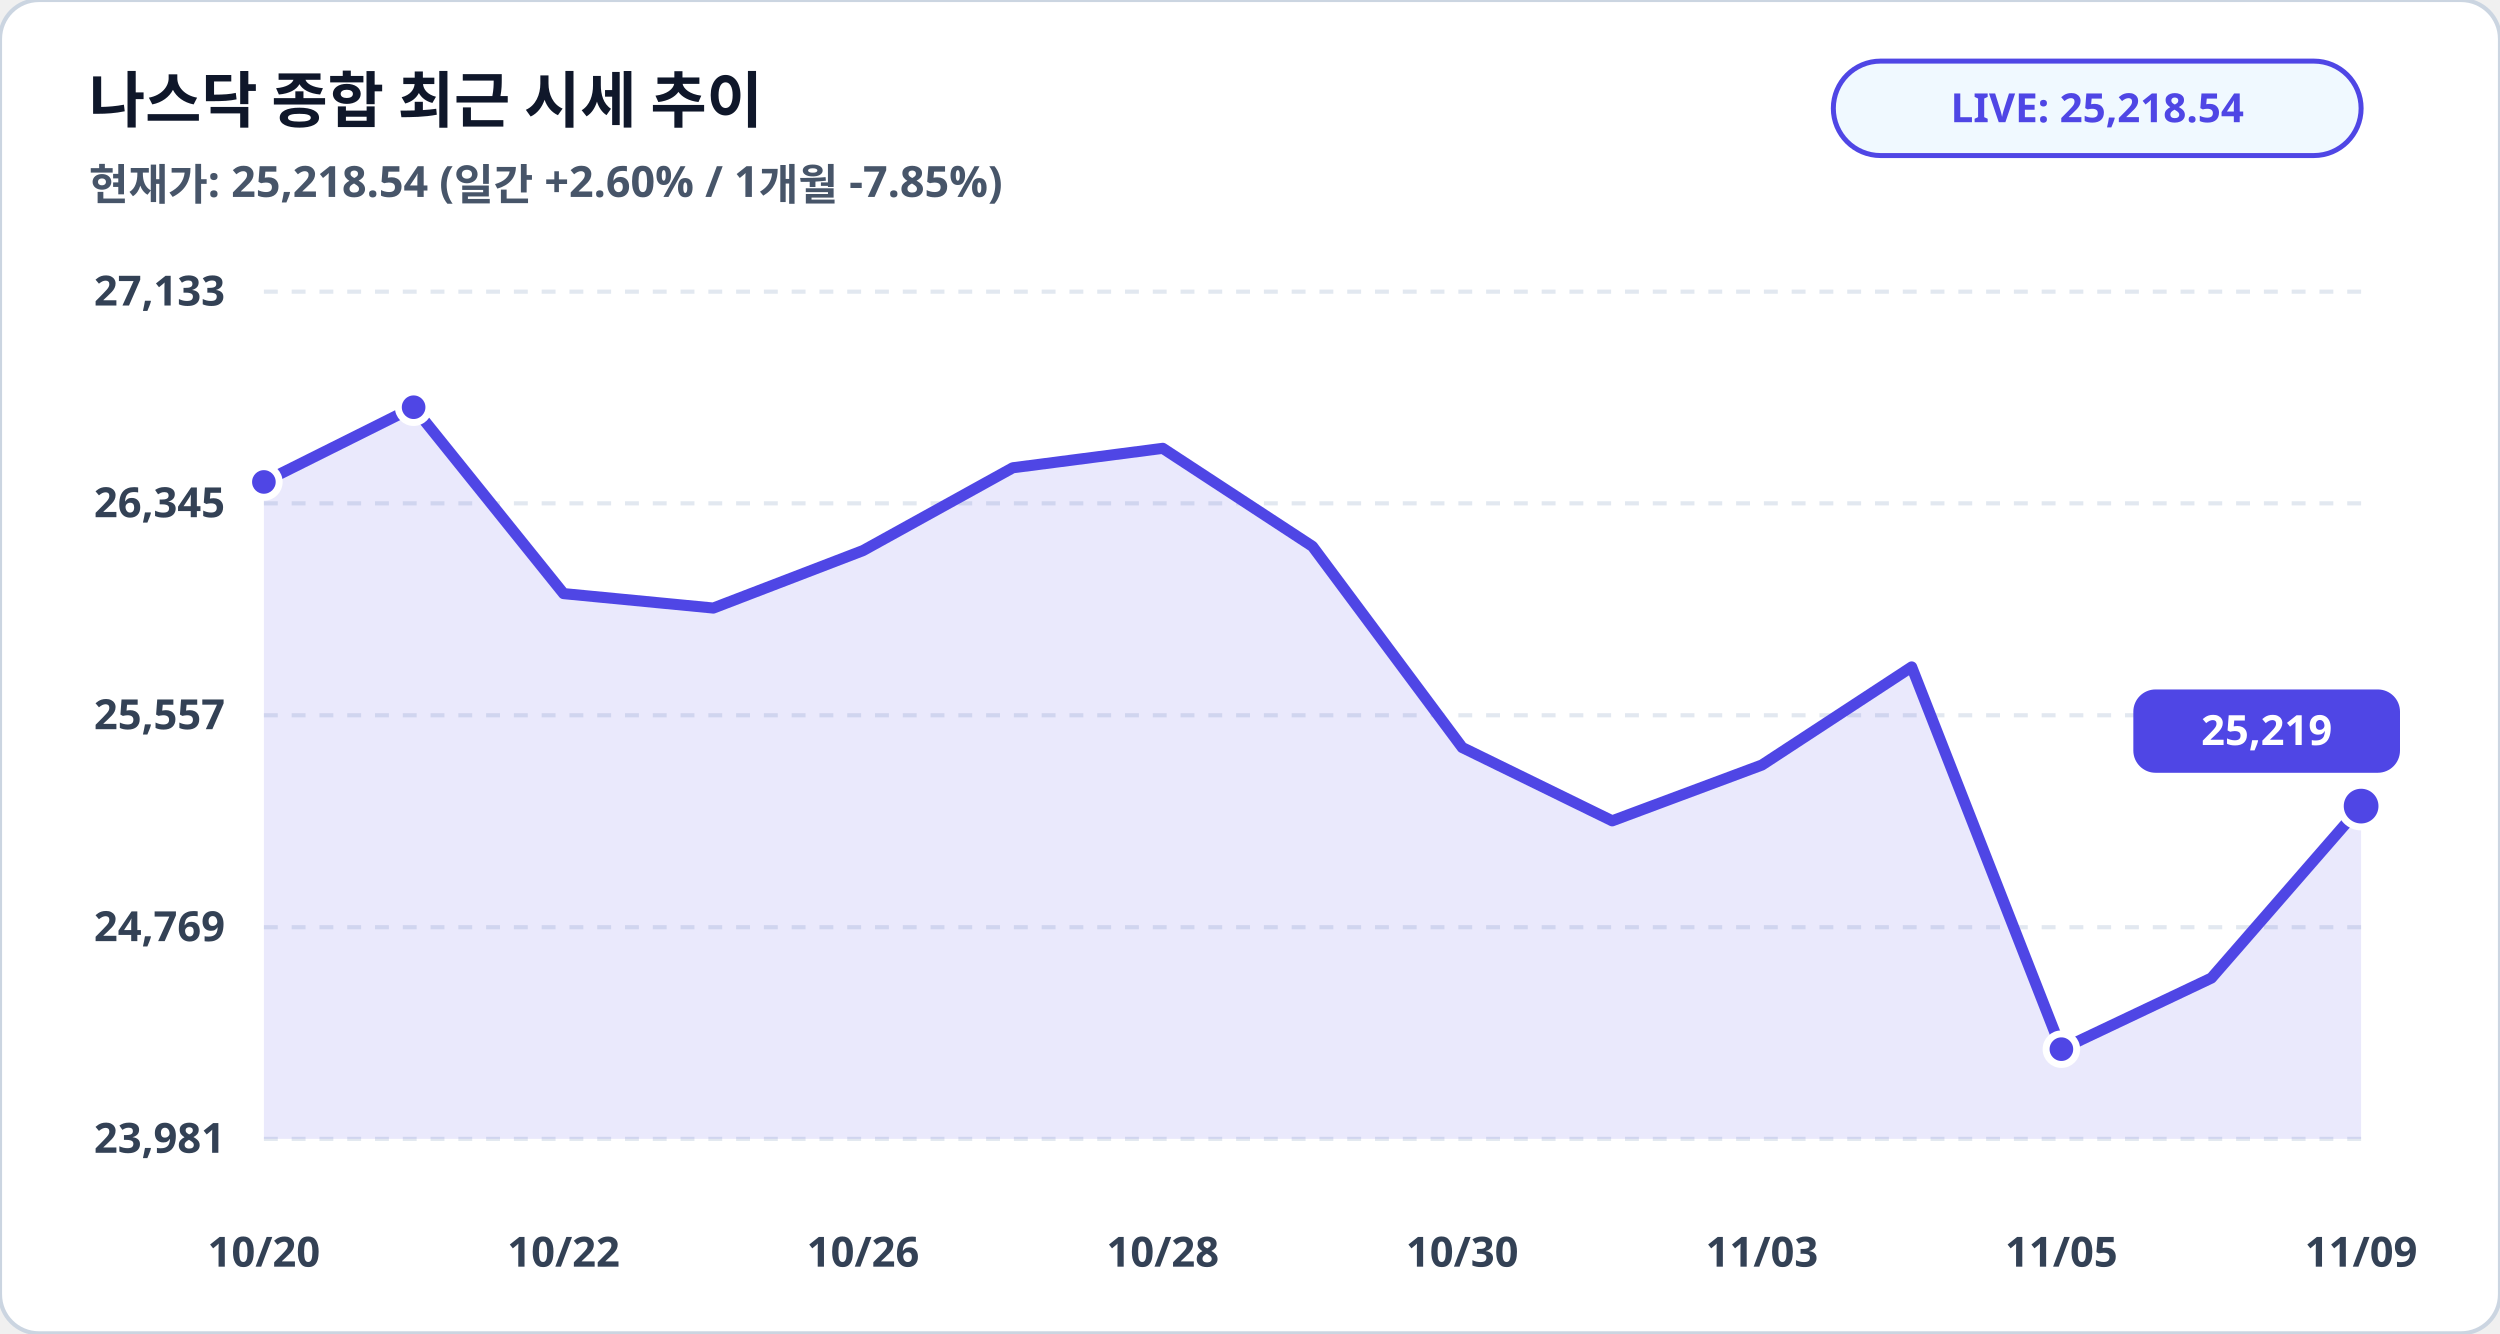
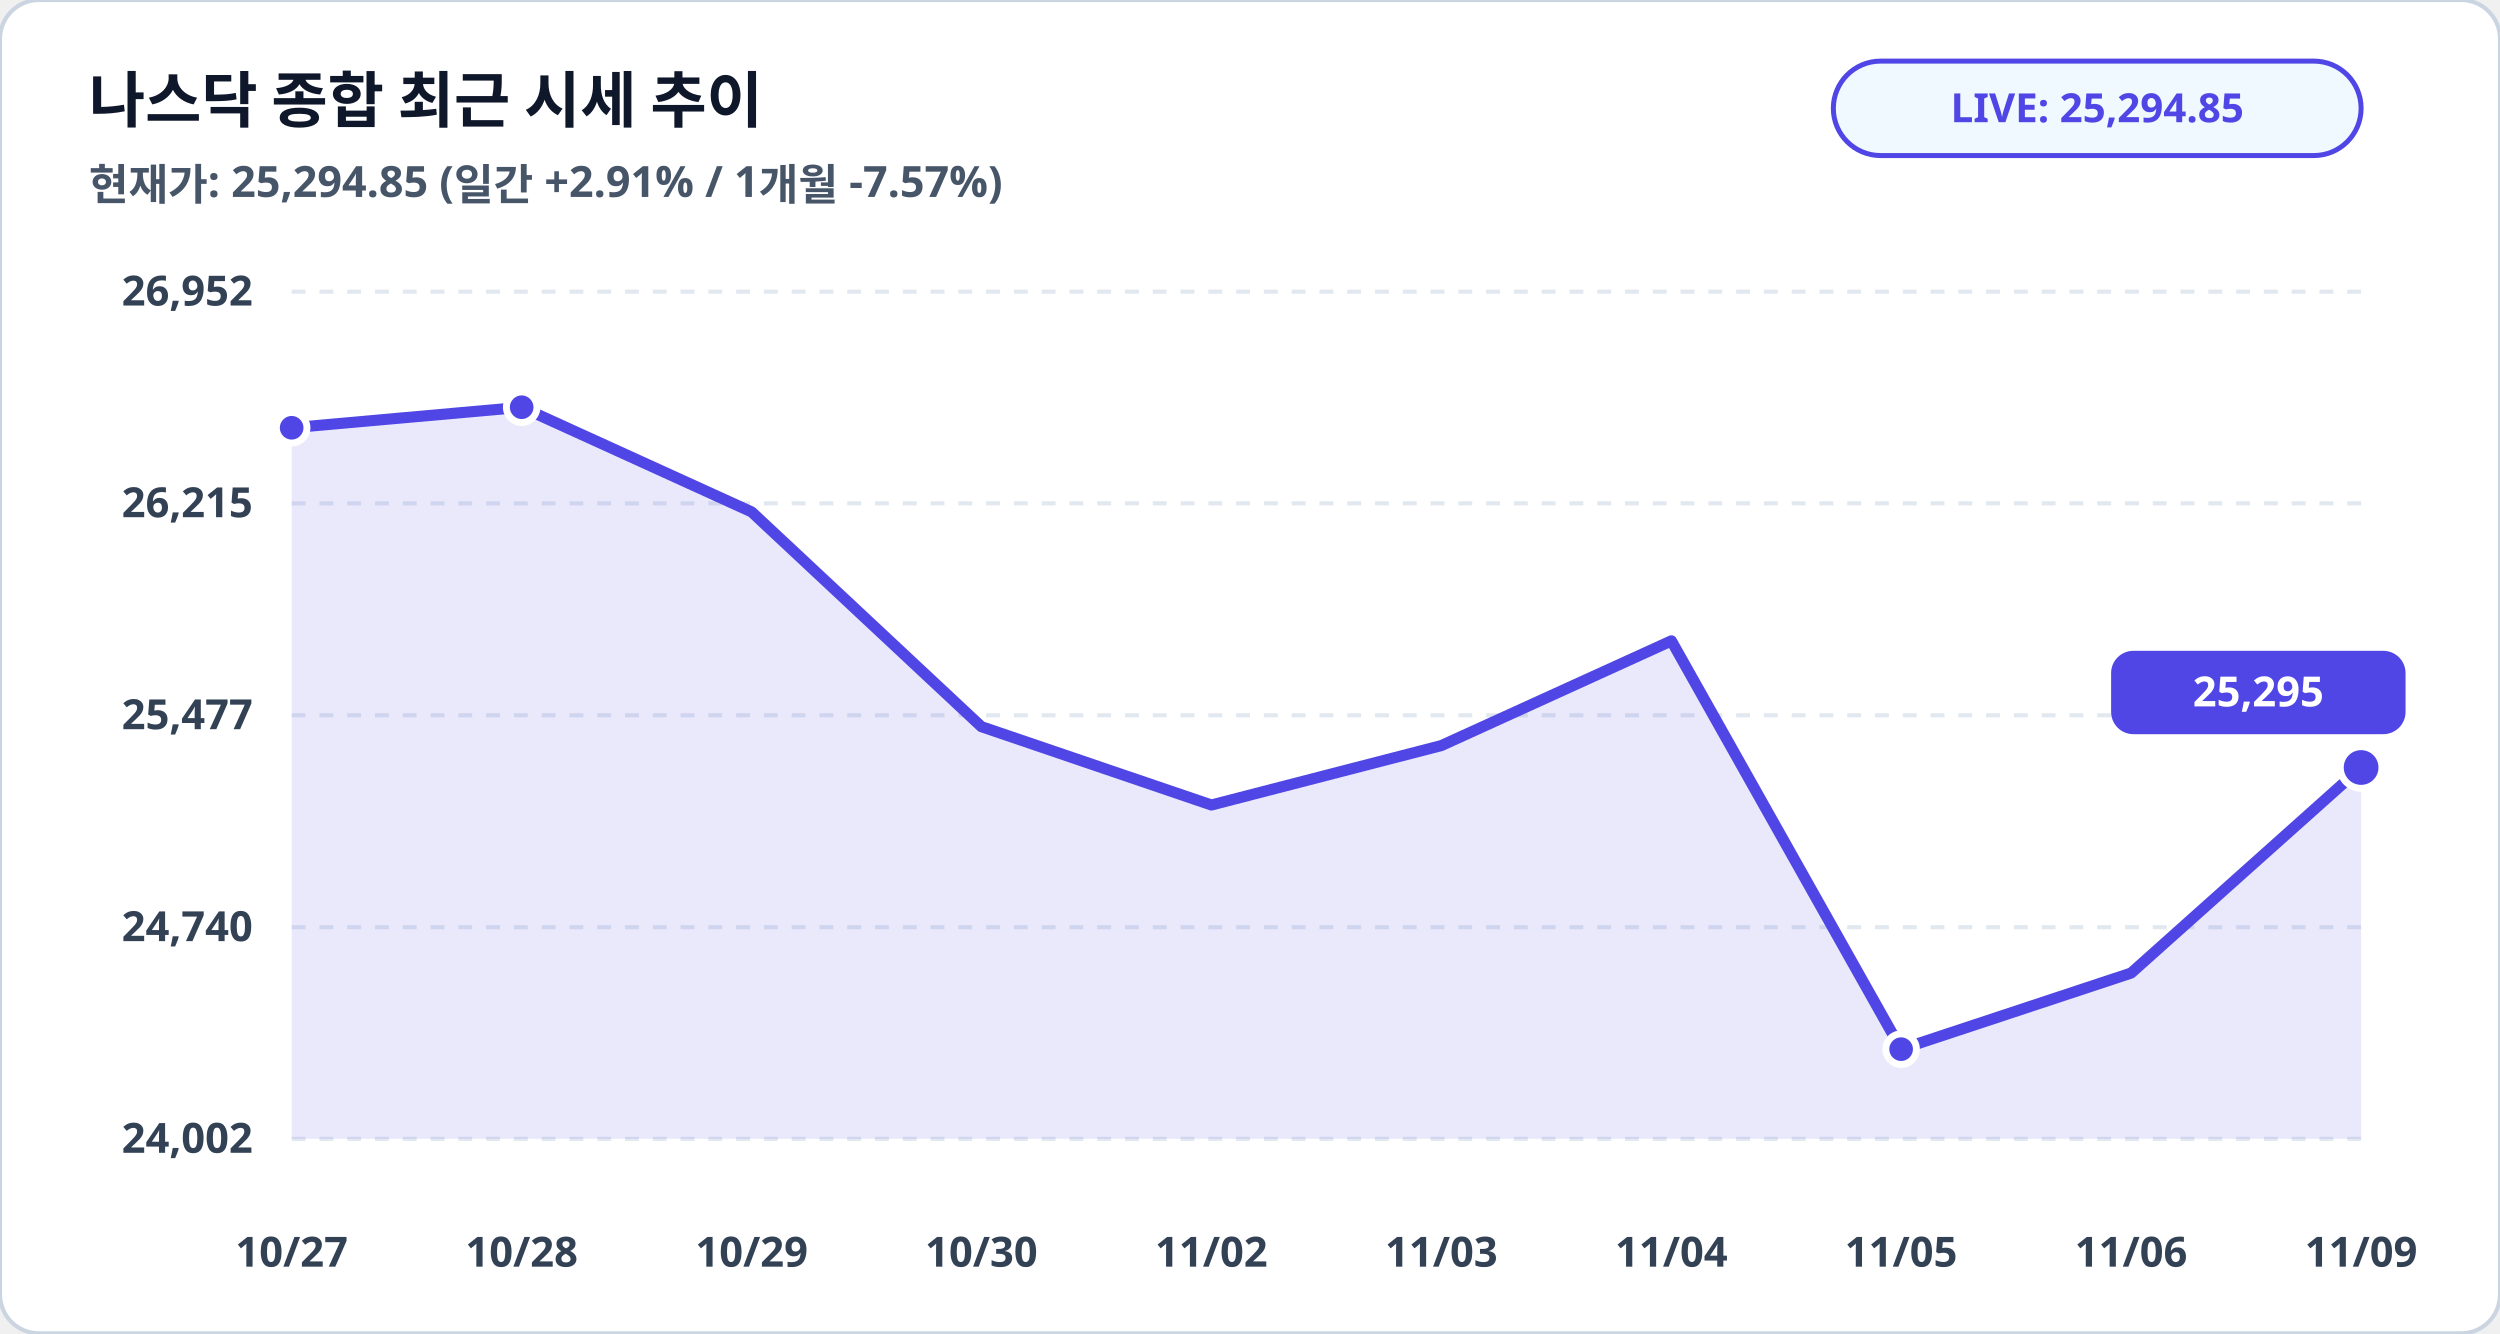
<svg xmlns="http://www.w3.org/2000/svg" viewBox="0 0 900 480" width="100%" height="100%">
  <rect width="900" height="480" rx="14" fill="#ffffff" stroke="#cbd5e1" stroke-width="1.5" />
  <text x="32" y="44" fill="#0f172a" font-family="Pretendard, sans-serif" font-size="22" font-weight="900">나스닥 종합 최근 시세 추이</text>
-   <text x="32" y="72" fill="#475569" font-family="Pretendard, sans-serif" font-size="15.5" font-weight="600">현재가: 25,218.54 (일간 +2.60% / 1개월 -7.85%)</text>
+   <text x="32" y="72" fill="#475569" font-family="Pretendard, sans-serif" font-size="15.5" font-weight="600">현재가: 25,294.85 (일간 +2.91% / 1개월 -7.57%)</text>
  <rect x="660" y="22" width="190" height="34" rx="17" fill="#f0f9ff" stroke="#4f46e5" stroke-width="1.8" />
-   <text x="755" y="44" fill="#4f46e5" font-family="Pretendard, sans-serif" font-size="14.5" font-weight="800" text-anchor="middle">LIVE: 25,218.54</text>
-   <line x1="95" y1="105.0" x2="850" y2="105.0" stroke="#e2e8f0" stroke-width="1.5" stroke-dasharray="5,5" />
-   <text x="81" y="110.0" fill="#334155" font-family="Pretendard, sans-serif" font-size="15" font-weight="700" text-anchor="end">27,133</text>
-   <line x1="95" y1="181.2" x2="850" y2="181.2" stroke="#e2e8f0" stroke-width="1.5" stroke-dasharray="5,5" />
-   <text x="81" y="186.2" fill="#334155" font-family="Pretendard, sans-serif" font-size="15" font-weight="700" text-anchor="end">26,345</text>
-   <line x1="95" y1="257.5" x2="850" y2="257.5" stroke="#e2e8f0" stroke-width="1.5" stroke-dasharray="5,5" />
-   <text x="81" y="262.5" fill="#334155" font-family="Pretendard, sans-serif" font-size="15" font-weight="700" text-anchor="end">25,557</text>
-   <line x1="95" y1="333.8" x2="850" y2="333.8" stroke="#e2e8f0" stroke-width="1.5" stroke-dasharray="5,5" />
-   <text x="81" y="338.8" fill="#334155" font-family="Pretendard, sans-serif" font-size="15" font-weight="700" text-anchor="end">24,769</text>
-   <line x1="95" y1="410.0" x2="850" y2="410.0" stroke="#e2e8f0" stroke-width="1.5" stroke-dasharray="5,5" />
-   <text x="81" y="415.0" fill="#334155" font-family="Pretendard, sans-serif" font-size="15" font-weight="700" text-anchor="end">23,981</text>
-   <polygon points="95.0,410.0 95.0,173.5 148.9,146.6 202.9,213.7 256.8,218.9 310.7,198.2 364.6,168.4 418.6,161.4 472.5,196.7 526.4,269.1 580.4,295.5 634.3,275.4 688.2,240.1 742.1,377.7 796.1,352.1 850.0,290.2 850.0,410.0" fill="#4f46e5" fill-opacity="0.12" />
-   <polyline fill="none" stroke="#4f46e5" stroke-width="4" stroke-linecap="round" stroke-linejoin="round" points="95.0,173.5 148.9,146.6 202.9,213.7 256.8,218.9 310.7,198.2 364.6,168.4 418.6,161.4 472.5,196.7 526.4,269.1 580.4,295.5 634.3,275.4 688.2,240.1 742.1,377.7 796.1,352.1 850.0,290.2" />
-   <circle cx="95.0" cy="173.5" r="5.5" fill="#4f46e5" stroke="#ffffff" stroke-width="2.5" />
-   <circle cx="148.9" cy="146.6" r="5.5" fill="#4f46e5" stroke="#ffffff" stroke-width="2.5" />
-   <circle cx="742.1" cy="377.7" r="5.5" fill="#4f46e5" stroke="#ffffff" stroke-width="2.5" />
-   <circle cx="850.0" cy="290.2" r="7.5" fill="#4f46e5" stroke="#ffffff" stroke-width="2.5" />
-   <rect x="768.0" y="248.2" width="96" height="30" rx="8" fill="#4f46e5" />
-   <text x="816.0" y="268.2" fill="#ffffff" font-family="Pretendard, sans-serif" font-size="15" font-weight="800" text-anchor="middle">25,219</text>
-   <text x="95.0" y="456" fill="#334155" font-family="Pretendard, sans-serif" font-size="15" font-weight="700" text-anchor="middle">10/20</text>
-   <text x="202.9" y="456" fill="#334155" font-family="Pretendard, sans-serif" font-size="15" font-weight="700" text-anchor="middle">10/22</text>
-   <text x="310.7" y="456" fill="#334155" font-family="Pretendard, sans-serif" font-size="15" font-weight="700" text-anchor="middle">10/26</text>
-   <text x="418.6" y="456" fill="#334155" font-family="Pretendard, sans-serif" font-size="15" font-weight="700" text-anchor="middle">10/28</text>
-   <text x="526.4" y="456" fill="#334155" font-family="Pretendard, sans-serif" font-size="15" font-weight="700" text-anchor="middle">10/30</text>
-   <text x="634.3" y="456" fill="#334155" font-family="Pretendard, sans-serif" font-size="15" font-weight="700" text-anchor="middle">11/03</text>
-   <text x="742.1" y="456" fill="#334155" font-family="Pretendard, sans-serif" font-size="15" font-weight="700" text-anchor="middle">11/05</text>
+   <text x="755" y="44" fill="#4f46e5" font-family="Pretendard, sans-serif" font-size="14.5" font-weight="800" text-anchor="middle">LIVE: 25,294.85</text>
+   <line x1="105" y1="105.0" x2="850" y2="105.0" stroke="#e2e8f0" stroke-width="1.5" stroke-dasharray="5,5" />
+   <text x="91" y="110.0" fill="#334155" font-family="Pretendard, sans-serif" font-size="15" font-weight="700" text-anchor="end">26,952</text>
+   <line x1="105" y1="181.2" x2="850" y2="181.2" stroke="#e2e8f0" stroke-width="1.5" stroke-dasharray="5,5" />
+   <text x="91" y="186.2" fill="#334155" font-family="Pretendard, sans-serif" font-size="15" font-weight="700" text-anchor="end">26,215</text>
+   <line x1="105" y1="257.5" x2="850" y2="257.5" stroke="#e2e8f0" stroke-width="1.5" stroke-dasharray="5,5" />
+   <text x="91" y="262.5" fill="#334155" font-family="Pretendard, sans-serif" font-size="15" font-weight="700" text-anchor="end">25,477</text>
+   <line x1="105" y1="333.8" x2="850" y2="333.8" stroke="#e2e8f0" stroke-width="1.5" stroke-dasharray="5,5" />
+   <text x="91" y="338.8" fill="#334155" font-family="Pretendard, sans-serif" font-size="15" font-weight="700" text-anchor="end">24,740</text>
+   <line x1="105" y1="410.0" x2="850" y2="410.0" stroke="#e2e8f0" stroke-width="1.5" stroke-dasharray="5,5" />
+   <text x="91" y="415.0" fill="#334155" font-family="Pretendard, sans-serif" font-size="15" font-weight="700" text-anchor="end">24,002</text>
+   <polygon points="105.0,410.0 105.0,154.0 187.8,146.6 270.6,184.3 353.3,261.6 436.1,289.8 518.9,268.4 601.7,230.7 684.4,377.7 767.2,350.3 850.0,276.3 850.0,410.0" fill="#4f46e5" fill-opacity="0.12" />
+   <polyline fill="none" stroke="#4f46e5" stroke-width="4" stroke-linecap="round" stroke-linejoin="round" points="105.0,154.0 187.8,146.6 270.6,184.3 353.3,261.6 436.1,289.8 518.9,268.4 601.7,230.7 684.4,377.7 767.2,350.3 850.0,276.3" />
+   <circle cx="105.0" cy="154.0" r="5.5" fill="#4f46e5" stroke="#ffffff" stroke-width="2.5" />
+   <circle cx="187.8" cy="146.6" r="5.5" fill="#4f46e5" stroke="#ffffff" stroke-width="2.5" />
+   <circle cx="684.4" cy="377.7" r="5.5" fill="#4f46e5" stroke="#ffffff" stroke-width="2.5" />
+   <circle cx="850.0" cy="276.3" r="7.5" fill="#4f46e5" stroke="#ffffff" stroke-width="2.5" />
+   <rect x="760.0" y="234.3" width="106" height="30" rx="8" fill="#4f46e5" />
+   <text x="813.0" y="254.3" fill="#ffffff" font-family="Pretendard, sans-serif" font-size="15" font-weight="800" text-anchor="middle">25,295</text>
+   <text x="105.0" y="456" fill="#334155" font-family="Pretendard, sans-serif" font-size="15" font-weight="700" text-anchor="middle">10/27</text>
+   <text x="187.8" y="456" fill="#334155" font-family="Pretendard, sans-serif" font-size="15" font-weight="700" text-anchor="middle">10/28</text>
+   <text x="270.6" y="456" fill="#334155" font-family="Pretendard, sans-serif" font-size="15" font-weight="700" text-anchor="middle">10/29</text>
+   <text x="353.3" y="456" fill="#334155" font-family="Pretendard, sans-serif" font-size="15" font-weight="700" text-anchor="middle">10/30</text>
+   <text x="436.1" y="456" fill="#334155" font-family="Pretendard, sans-serif" font-size="15" font-weight="700" text-anchor="middle">11/02</text>
+   <text x="518.9" y="456" fill="#334155" font-family="Pretendard, sans-serif" font-size="15" font-weight="700" text-anchor="middle">11/03</text>
+   <text x="601.7" y="456" fill="#334155" font-family="Pretendard, sans-serif" font-size="15" font-weight="700" text-anchor="middle">11/04</text>
+   <text x="684.4" y="456" fill="#334155" font-family="Pretendard, sans-serif" font-size="15" font-weight="700" text-anchor="middle">11/05</text>
+   <text x="767.2" y="456" fill="#334155" font-family="Pretendard, sans-serif" font-size="15" font-weight="700" text-anchor="middle">11/06</text>
  <text x="850.0" y="456" fill="#334155" font-family="Pretendard, sans-serif" font-size="15" font-weight="700" text-anchor="middle">11/09</text>
</svg>
